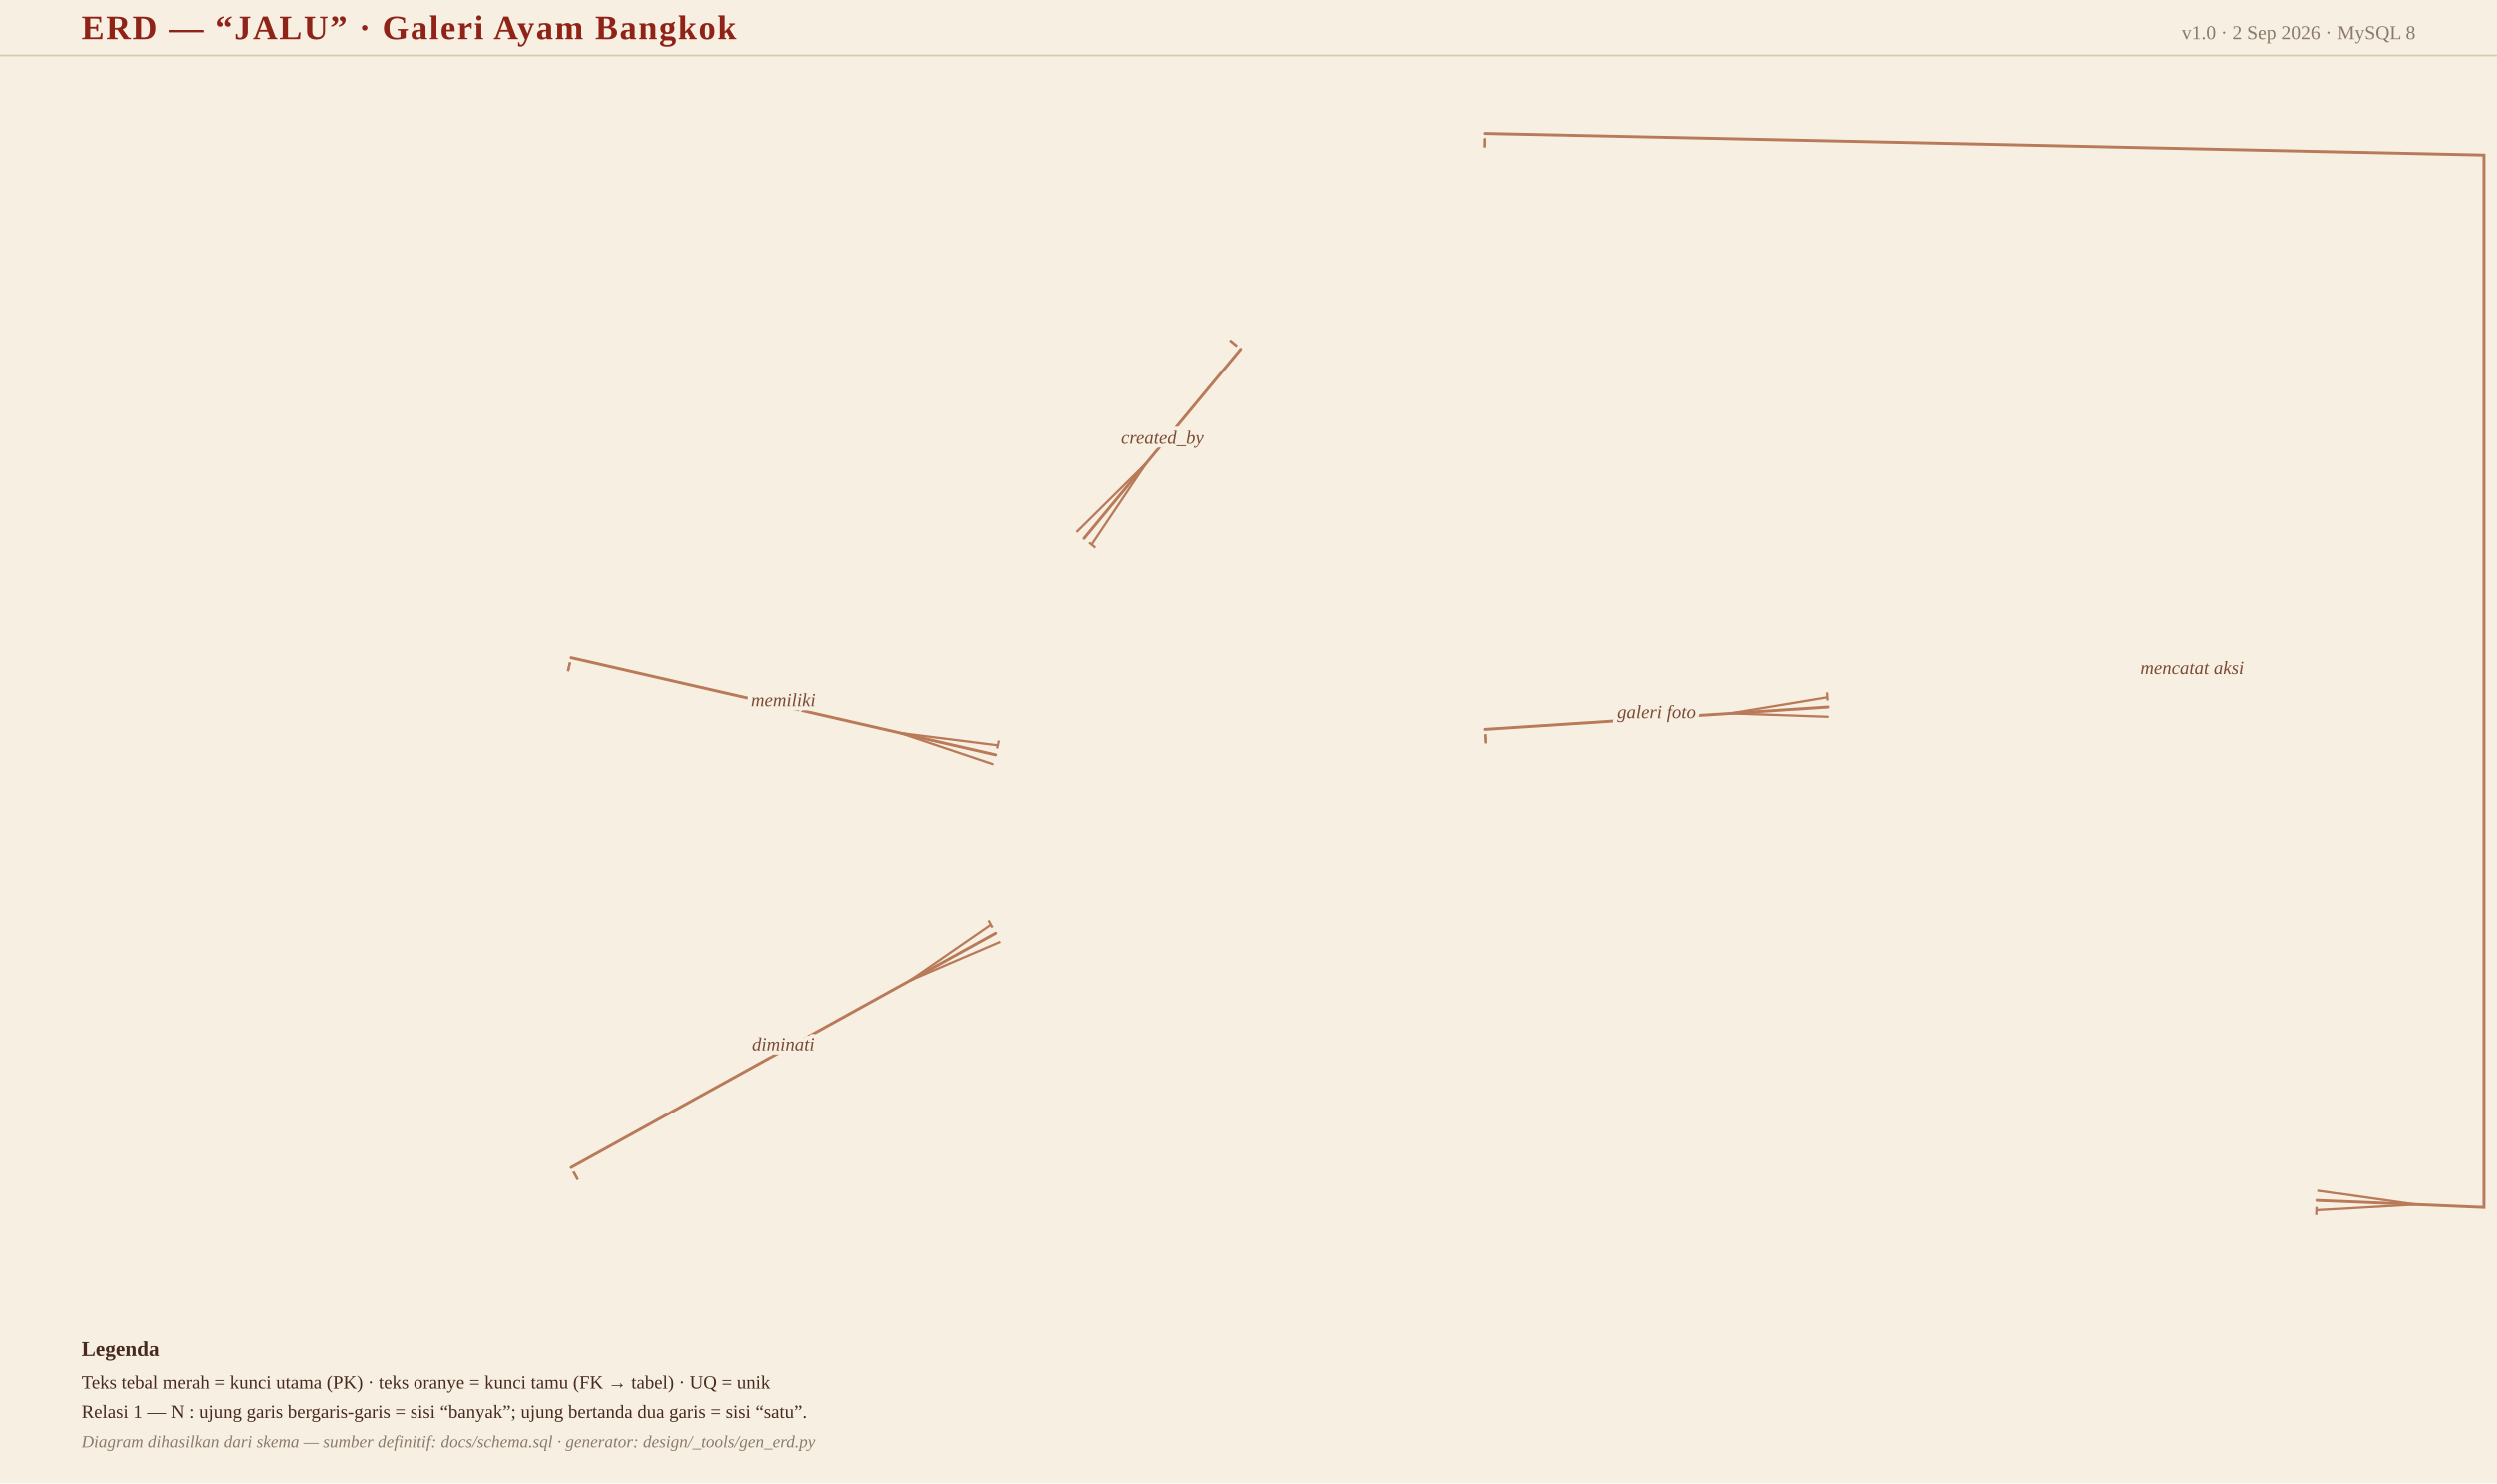
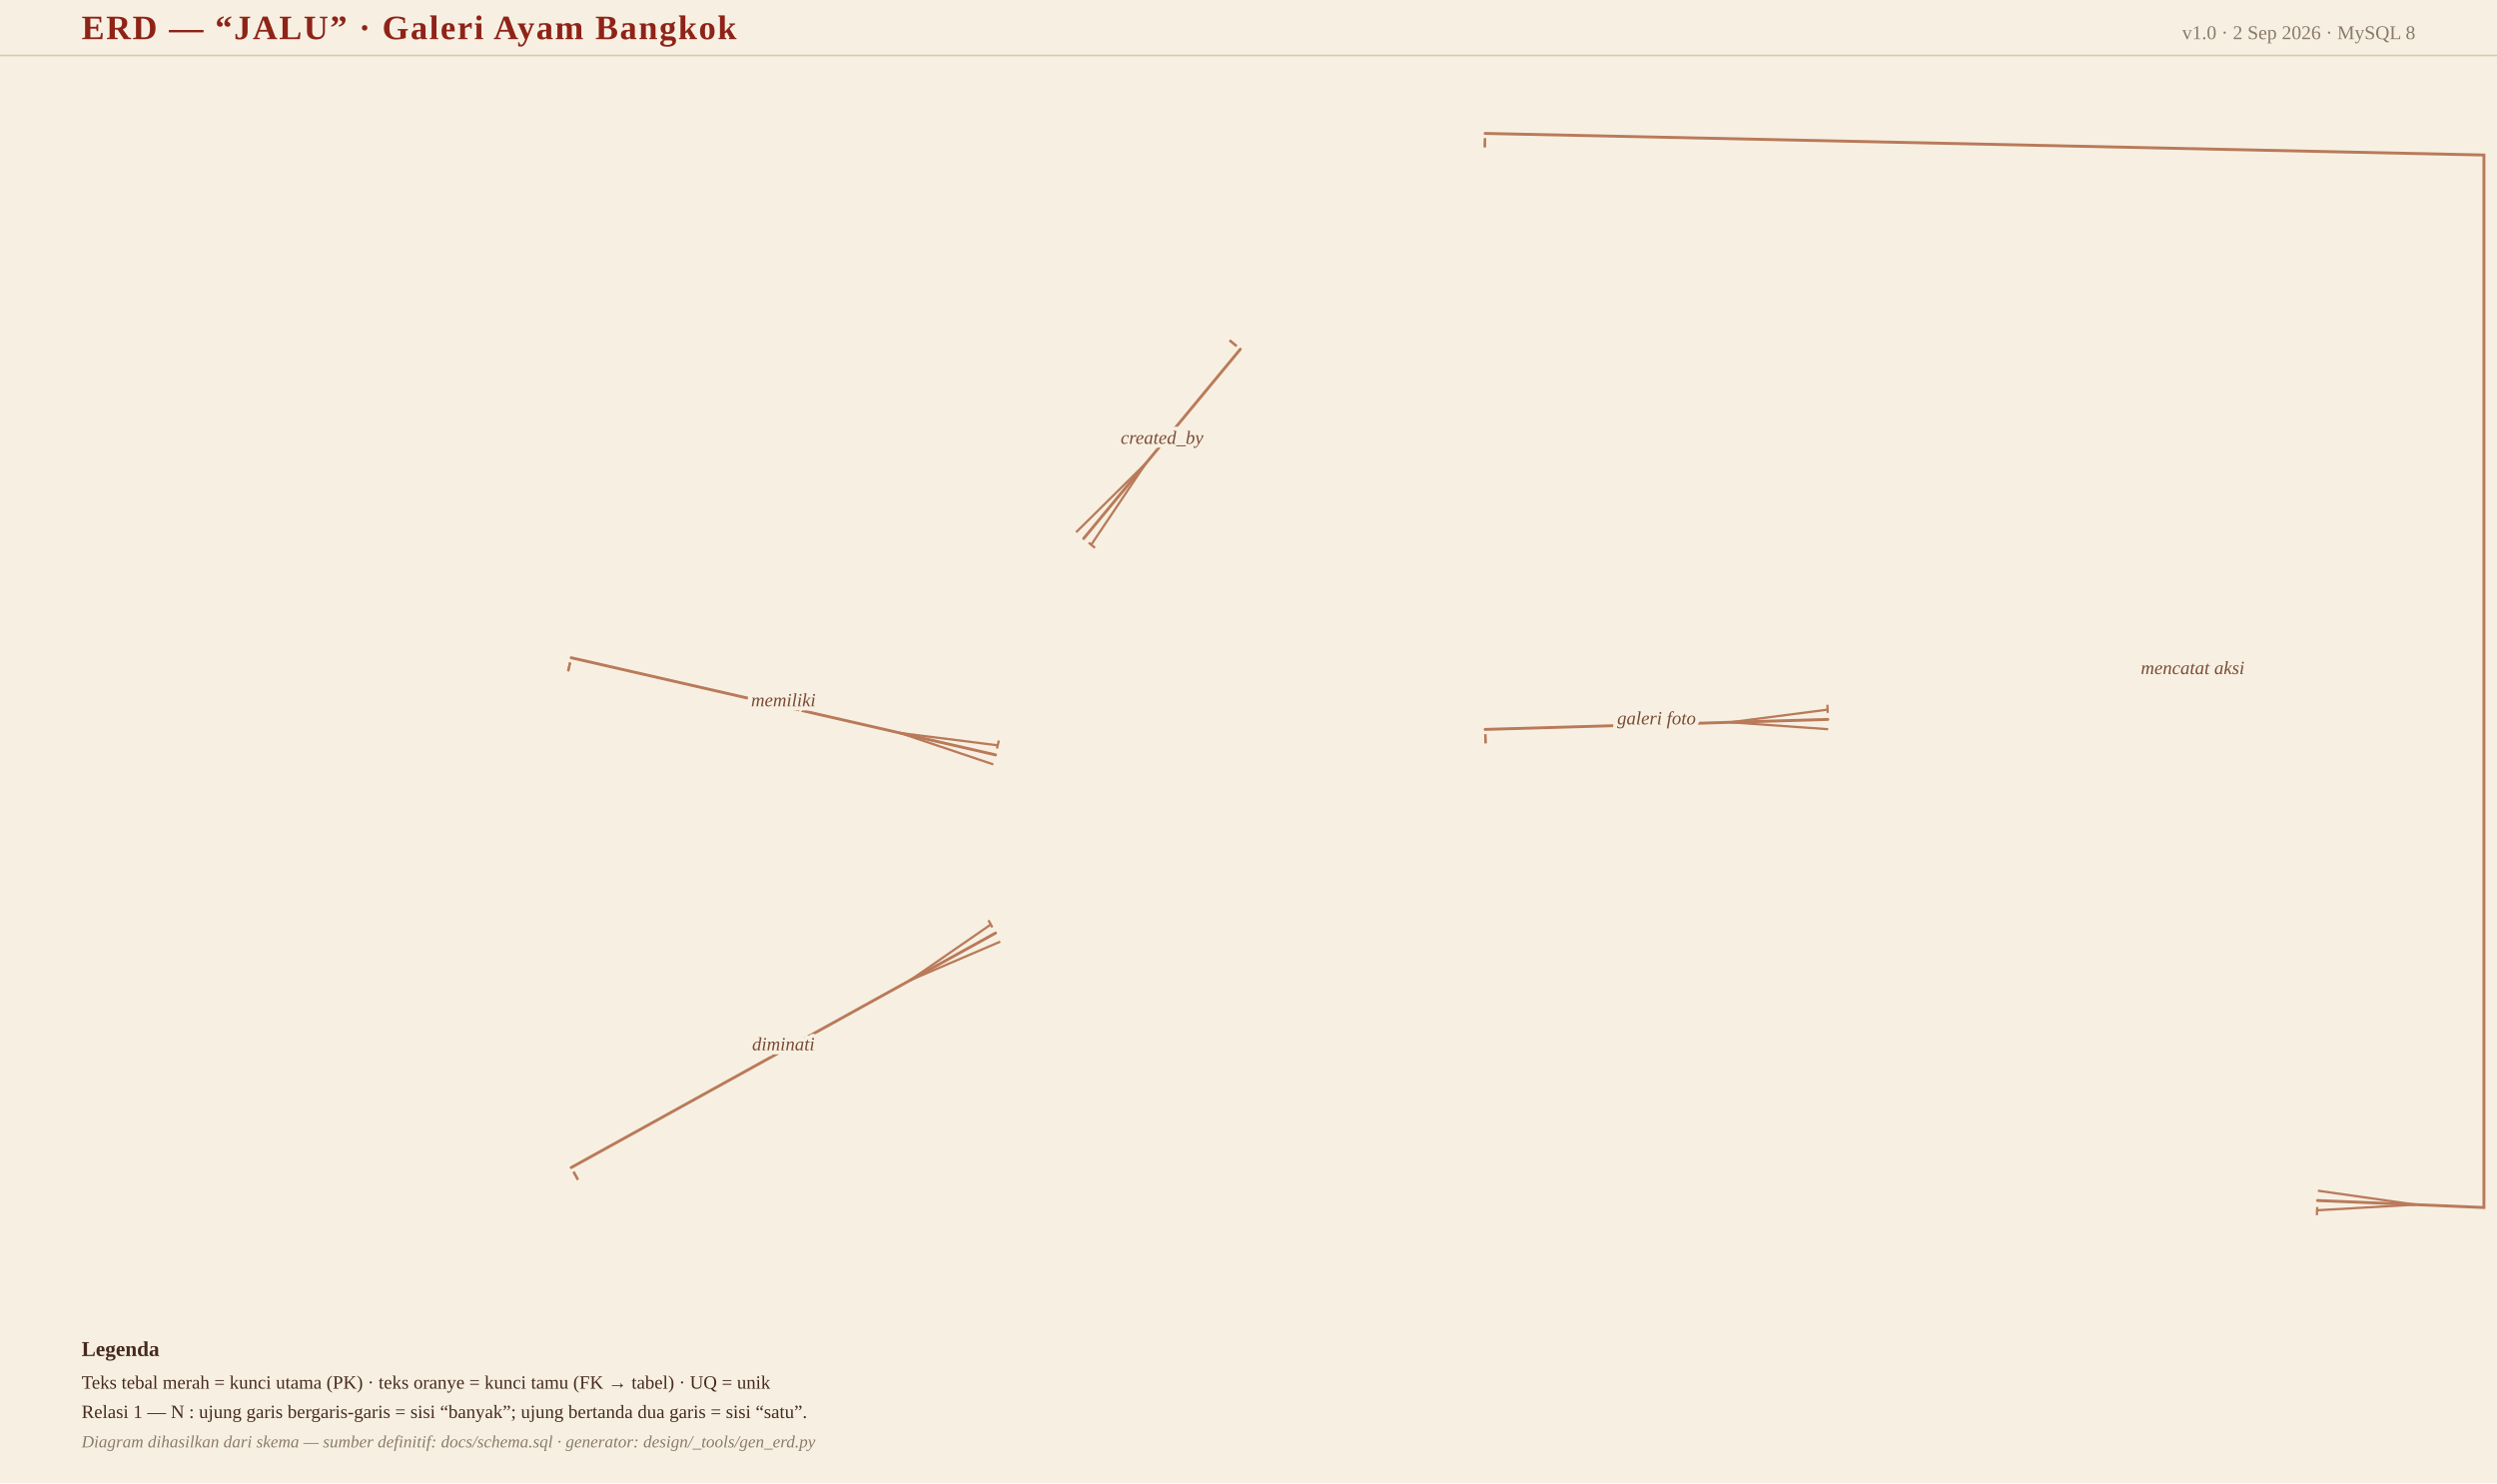
<svg xmlns="http://www.w3.org/2000/svg" width="1530" height="909" viewBox="0 0 1530 909" font-family="Georgia, 'Times New Roman', serif">
  <rect width="1530" height="909" fill="#F7F0E2" />
  <line x1="0" y1="34" x2="1530" y2="34" stroke="#d8c8ac" stroke-width="1" />
  <text x="50" y="24" font-size="21" font-weight="bold" fill="#8F2318" letter-spacing="1">ERD — “JALU” · Galeri Ayam Bangkok</text>
  <text x="1480" y="24" font-size="12" fill="#8A7A6A" text-anchor="end">v1.0 · 2 Sep 2026 · MySQL 8</text>
  <path d="M 760.0 214 L 664.0 330" fill="none" stroke="#B97A5A" stroke-width="1.8" stroke-linecap="round" />
  <line x1="757.689" y1="212.087" x2="753.452" y2="208.581" stroke="#B97A5A" stroke-width="1.4" />
  <line x1="757.689" y1="212.087" x2="753.452" y2="208.581" stroke="#B97A5A" stroke-width="1.4" />
  <line x1="667.082" y1="332.55" x2="670.934" y2="335.738" stroke="#B97A5A" stroke-width="1.4" />
  <line x1="702.254" y1="283.776" x2="659.378" y2="326.175" stroke="#B97A5A" stroke-width="1.4" />
  <line x1="702.254" y1="283.776" x2="668.622" y2="333.825" stroke="#B97A5A" stroke-width="1.4" />
  <text x="712.0" y="272.0" font-size="11.5" font-style="italic" fill="#7a4a34" text-anchor="middle" paint-order="stroke" stroke="#F7F0E2" stroke-width="5">created_by</text>
  <path d="M 350 403.08 L 610 462.6" fill="none" stroke="#B97A5A" stroke-width="1.8" stroke-linecap="round" />
  <line x1="349.331" y1="406.004" x2="348.103" y2="411.366" stroke="#B97A5A" stroke-width="1.4" />
  <line x1="349.331" y1="406.004" x2="348.103" y2="411.366" stroke="#B97A5A" stroke-width="1.4" />
  <line x1="610.893" y1="458.701" x2="612.008" y2="453.827" stroke="#B97A5A" stroke-width="1.4" />
  <line x1="551.513" y1="449.211" x2="608.661" y2="468.449" stroke="#B97A5A" stroke-width="1.4" />
  <line x1="551.513" y1="449.211" x2="611.339" y2="456.751" stroke="#B97A5A" stroke-width="1.4" />
  <text x="480.0" y="432.84" font-size="11.5" font-style="italic" fill="#7a4a34" text-anchor="middle" paint-order="stroke" stroke="#F7F0E2" stroke-width="5">memiliki</text>
-   <path d="M 910 447.0 L 1120 433.32" fill="none" stroke="#B97A5A" stroke-width="1.8" stroke-linecap="round" />
-   <line x1="910.195" y1="449.994" x2="910.553" y2="455.482" stroke="#B97A5A" stroke-width="1.4" />
-   <line x1="910.195" y1="449.994" x2="910.553" y2="455.482" stroke="#B97A5A" stroke-width="1.4" />
-   <line x1="1119.74" y1="429.328" x2="1119.415" y2="424.339" stroke="#B97A5A" stroke-width="1.4" />
-   <line x1="1060.127" y1="437.22" x2="1120.39" y2="439.307" stroke="#B97A5A" stroke-width="1.4" />
-   <line x1="1060.127" y1="437.22" x2="1119.61" y2="427.333" stroke="#B97A5A" stroke-width="1.4" />
-   <text x="1015.0" y="440.16" font-size="11.5" font-style="italic" fill="#7a4a34" text-anchor="middle" paint-order="stroke" stroke="#F7F0E2" stroke-width="5">galeri foto</text>
+   <path d="M 910 447.0 L 1120 440.88" fill="none" stroke="#B97A5A" stroke-width="1.8" stroke-linecap="round" />
+   <line x1="910.087" y1="449.999" x2="910.248" y2="455.496" stroke="#B97A5A" stroke-width="1.4" />
+   <line x1="910.087" y1="449.999" x2="910.248" y2="455.496" stroke="#B97A5A" stroke-width="1.4" />
+   <line x1="1119.883" y1="436.882" x2="1119.738" y2="431.884" stroke="#B97A5A" stroke-width="1.4" />
+   <line x1="1060.025" y1="442.628" x2="1120.175" y2="446.877" stroke="#B97A5A" stroke-width="1.4" />
+   <line x1="1060.025" y1="442.628" x2="1119.825" y2="434.883" stroke="#B97A5A" stroke-width="1.4" />
+   <text x="1015.0" y="443.94" font-size="11.5" font-style="italic" fill="#7a4a34" text-anchor="middle" paint-order="stroke" stroke="#F7F0E2" stroke-width="5">galeri foto</text>
  <path d="M 350 715.5 L 610 571.8" fill="none" stroke="#B97A5A" stroke-width="1.8" stroke-linecap="round" />
  <line x1="351.451" y1="718.126" x2="354.112" y2="722.939" stroke="#B97A5A" stroke-width="1.4" />
  <line x1="351.451" y1="718.126" x2="354.112" y2="722.939" stroke="#B97A5A" stroke-width="1.4" />
  <line x1="608.065" y1="568.299" x2="605.646" y2="563.923" stroke="#B97A5A" stroke-width="1.4" />
  <line x1="557.487" y1="600.824" x2="612.902" y2="577.051" stroke="#B97A5A" stroke-width="1.4" />
  <line x1="557.487" y1="600.824" x2="607.098" y2="566.549" stroke="#B97A5A" stroke-width="1.4" />
  <text x="480.0" y="643.65" font-size="11.5" font-style="italic" fill="#7a4a34" text-anchor="middle" paint-order="stroke" stroke="#F7F0E2" stroke-width="5">diminati</text>
  <path d="M 910 81.76 L 1522 95 L 1522 740 L 1420 735.7" fill="none" stroke="#B97A5A" stroke-width="1.8" stroke-linecap="round" />
  <line x1="909.935" y1="84.759" x2="909.816" y2="90.258" stroke="#B97A5A" stroke-width="1.4" />
  <line x1="909.935" y1="84.759" x2="909.816" y2="90.258" stroke="#B97A5A" stroke-width="1.4" />
  <line x1="1419.832" y1="739.696" x2="1419.621" y2="744.692" stroke="#B97A5A" stroke-width="1.4" />
  <line x1="1479.947" y1="738.227" x2="1420.253" y2="729.705" stroke="#B97A5A" stroke-width="1.4" />
  <line x1="1479.947" y1="738.227" x2="1419.747" y2="741.695" stroke="#B97A5A" stroke-width="1.4" />
  <text x="1343.5" y="413.115" font-size="11.5" font-style="italic" fill="#7a4a34" text-anchor="middle" paint-order="stroke" stroke="#F7F0E2" stroke-width="5">mencatat aksi</text>
  <text x="50" y="831" font-size="13" font-weight="bold" fill="#46291F">Legenda</text>
  <text x="50" y="851" font-size="11.5" fill="#46291F">Teks tebal merah = kunci utama (PK) · teks oranye = kunci tamu (FK → tabel) · UQ = unik</text>
  <text x="50" y="869" font-size="11.5" fill="#46291F">Relasi 1 — N : ujung garis bergaris-garis = sisi “banyak”; ujung bertanda dua garis = sisi “satu”.</text>
  <text x="50" y="887" font-size="10.5" fill="#8A7A6A" font-style="italic">Diagram dihasilkan dari skema — sumber definitif: docs/schema.sql · generator: design/_tools/gen_erd.py</text>
</svg>
